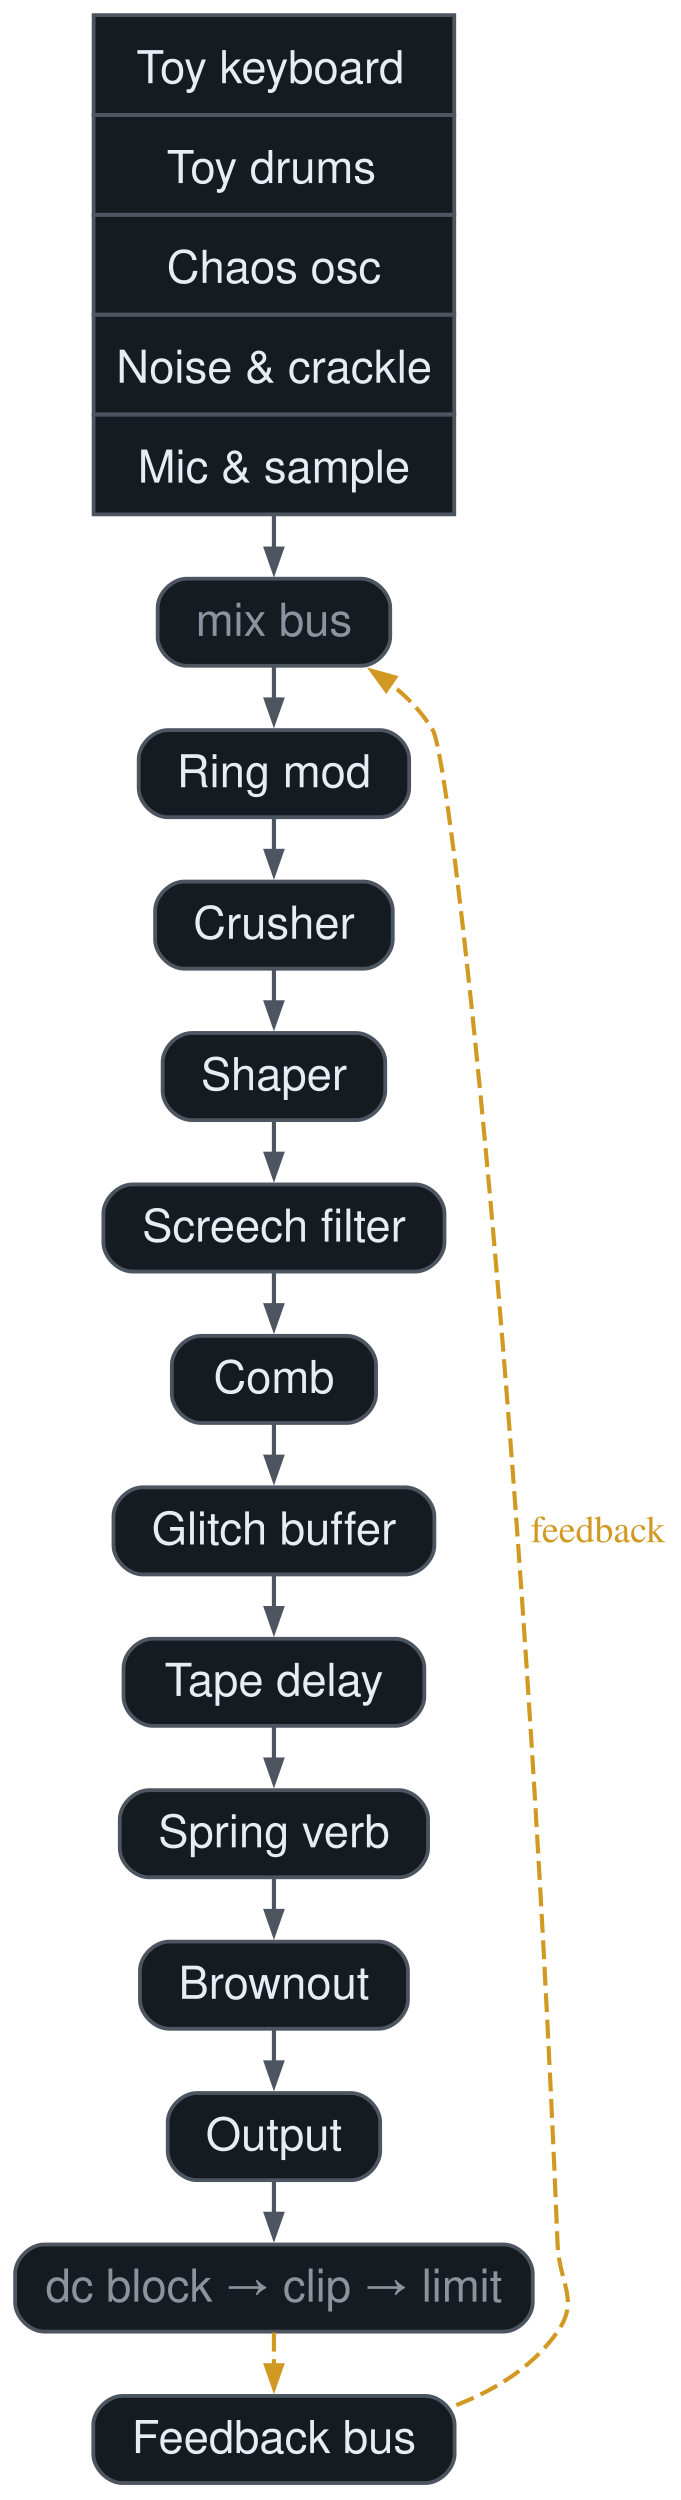
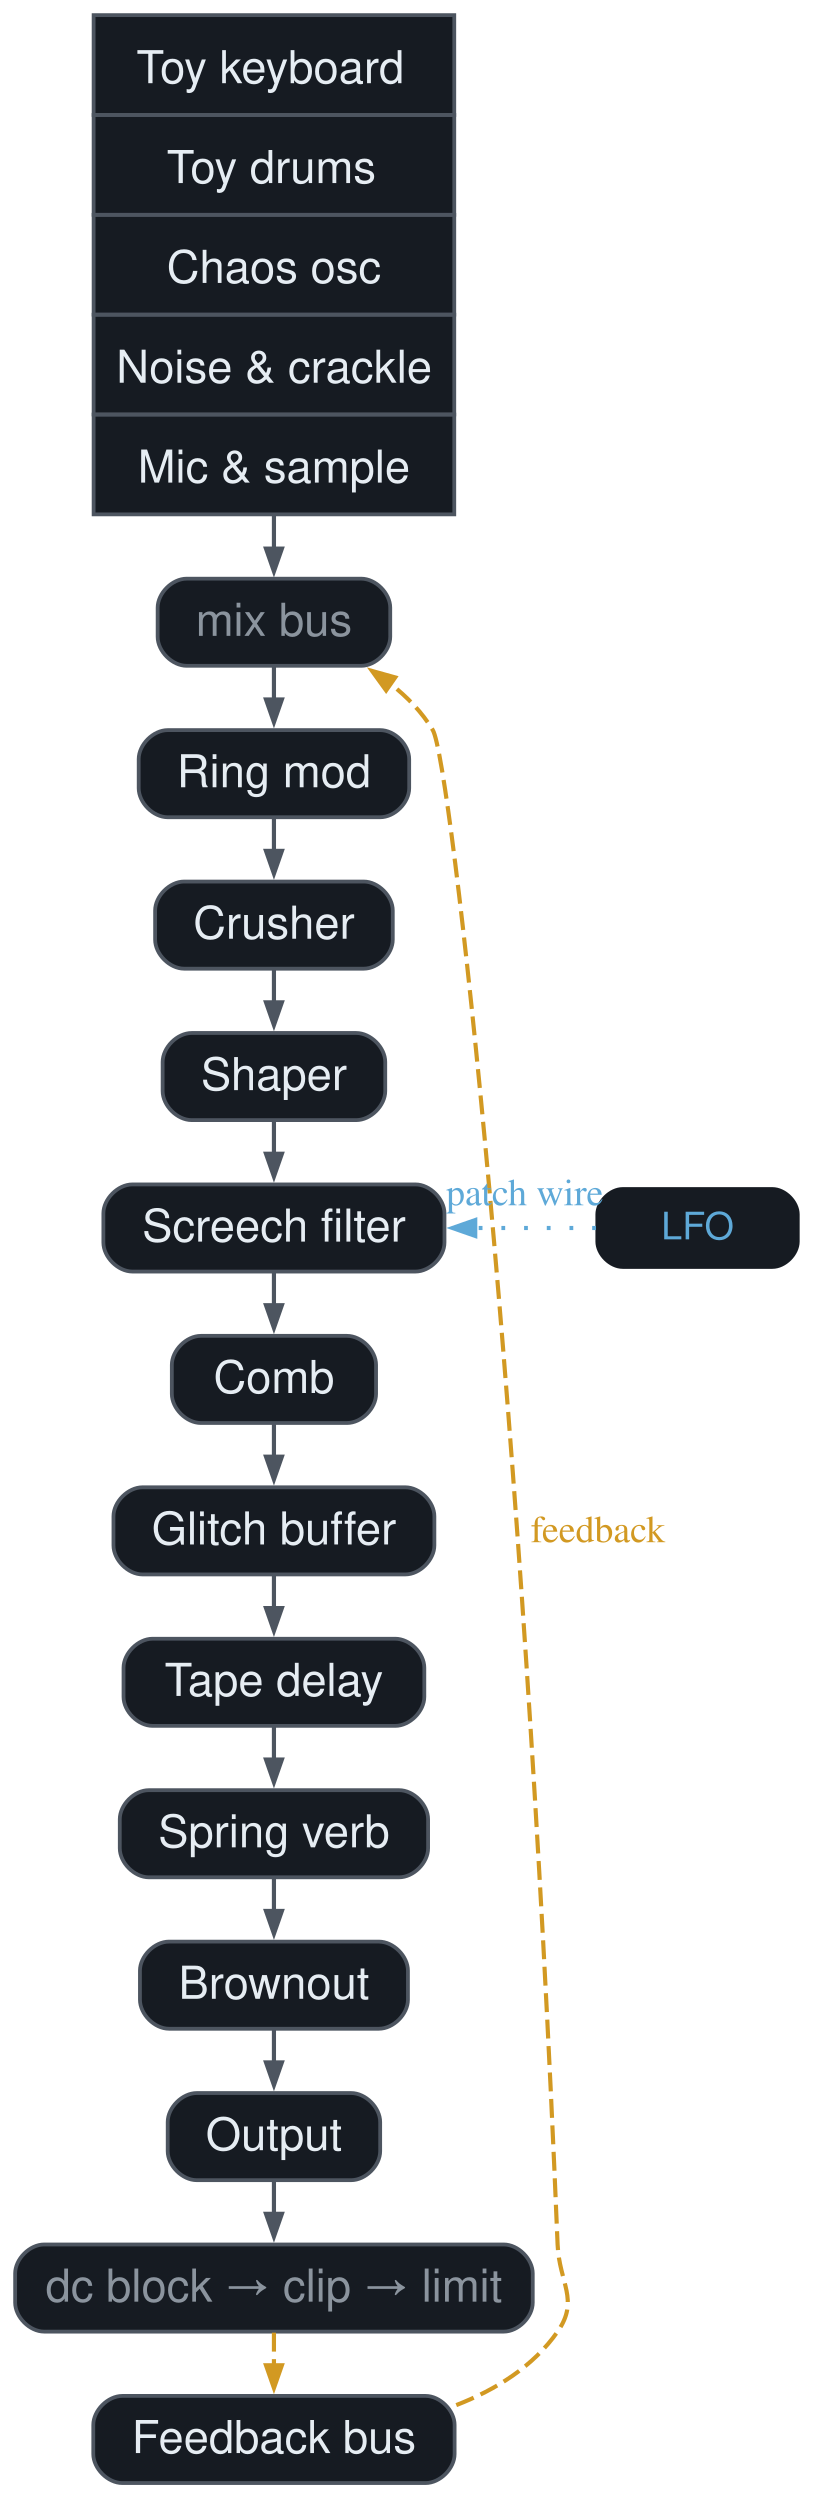
- <svg xmlns="http://www.w3.org/2000/svg" xmlns:xlink="http://www.w3.org/1999/xlink" width="180pt" height="661pt" viewBox="0.00 0.00 180.00 661.00">
+ <svg xmlns="http://www.w3.org/2000/svg" xmlns:xlink="http://www.w3.org/1999/xlink" width="215pt" height="661pt" viewBox="0.00 0.00 215.00 661.00">
  <g id="graph0" class="graph" transform="scale(1 1) rotate(0) translate(4 656.52)">
    <g id="node1" class="node">
      <path fill="#161b22" stroke="none" d="M104.11,-652.52C104.11,-652.52 32.75,-652.52 32.75,-652.52 26.75,-652.52 20.75,-646.52 20.75,-640.52 20.75,-640.52 20.75,-532.52 20.75,-532.52 20.75,-526.52 26.75,-520.52 32.75,-520.52 32.75,-520.52 104.11,-520.52 104.11,-520.52 110.11,-520.52 116.11,-526.52 116.11,-532.52 116.11,-532.52 116.11,-640.52 116.11,-640.52 116.11,-646.52 110.11,-652.52 104.11,-652.52" />
      <polygon fill="#161b22" stroke="none" points="20.75,-520.52 20.75,-652.52 116.11,-652.52 116.11,-520.52 20.75,-520.52" />
      <g id="a_node1_5">
        <a xlink:href="#group-Toy-keyboard" xlink:title="Toy keyboard">
          <polygon fill="none" stroke="#4d5560" points="20.75,-626.12 20.75,-652.52 116.11,-652.52 116.11,-626.12 20.75,-626.12" />
          <text xml:space="preserve" text-anchor="start" x="32.08" y="-634.52" font-family="Helvetica,sans-Serif" font-size="12.00" fill="#e6edf3">Toy keyboard</text>
        </a>
      </g>
      <g id="a_node1_6">
        <a xlink:href="#group-Toy-drums" xlink:title="Toy drums">
          <polygon fill="none" stroke="#4d5560" points="20.75,-599.72 20.75,-626.12 116.11,-626.12 116.11,-599.72 20.75,-599.72" />
          <text xml:space="preserve" text-anchor="start" x="40.09" y="-608.12" font-family="Helvetica,sans-Serif" font-size="12.00" fill="#e6edf3">Toy drums</text>
        </a>
      </g>
      <g id="a_node1_7">
        <a xlink:href="#group-Chaos-osc" xlink:title="Chaos osc">
          <polygon fill="none" stroke="#4d5560" points="20.75,-573.32 20.75,-599.72 116.11,-599.72 116.11,-573.32 20.75,-573.32" />
          <text xml:space="preserve" text-anchor="start" x="40.08" y="-581.72" font-family="Helvetica,sans-Serif" font-size="12.00" fill="#e6edf3">Chaos osc</text>
        </a>
      </g>
      <g id="a_node1_8">
        <a xlink:href="#group-Noise-crackle" xlink:title="Noise &amp; crackle">
          <polygon fill="none" stroke="#4d5560" points="20.75,-546.92 20.75,-573.32 116.11,-573.32 116.11,-546.92 20.75,-546.92" />
          <text xml:space="preserve" text-anchor="start" x="26.75" y="-555.32" font-family="Helvetica,sans-Serif" font-size="12.00" fill="#e6edf3">Noise &amp; crackle</text>
        </a>
      </g>
      <g id="a_node1_9">
        <a xlink:href="#group-Mic-sample" xlink:title="Mic &amp; sample">
          <polygon fill="none" stroke="#4d5560" points="20.75,-520.52 20.75,-546.92 116.11,-546.92 116.11,-520.52 20.75,-520.52" />
          <text xml:space="preserve" text-anchor="start" x="32.42" y="-528.92" font-family="Helvetica,sans-Serif" font-size="12.00" fill="#e6edf3">Mic &amp; sample</text>
        </a>
      </g>
    </g>
    <g id="node2" class="node">
      <path fill="#161b22" stroke="#4d5560" d="M91.5,-503.52C91.5,-503.52 45.36,-503.52 45.36,-503.52 41.52,-503.52 37.68,-499.68 37.68,-495.84 37.68,-495.84 37.68,-488.16 37.68,-488.16 37.68,-484.32 41.52,-480.48 45.36,-480.48 45.36,-480.48 91.5,-480.48 91.5,-480.48 95.34,-480.48 99.18,-484.32 99.18,-488.16 99.18,-488.16 99.18,-495.84 99.18,-495.84 99.18,-499.68 95.34,-503.52 91.5,-503.52" />
      <text xml:space="preserve" text-anchor="middle" x="68.43" y="-488.4" font-family="Helvetica,sans-Serif" font-size="12.00" fill="#8b949e">mix bus</text>
    </g>
    <g id="edge1" class="edge">
      <path fill="none" stroke="#4d5560" stroke-width="1.1" d="M68.43,-520.76C68.43,-517.44 68.43,-514.27 68.43,-511.34" />
      <polygon fill="#4d5560" stroke="#4d5560" stroke-width="1.1" points="70.53,-511.46 68.43,-505.46 66.33,-511.46 70.53,-511.46" />
    </g>
    <g id="node3" class="node">
      <g id="a_node3">
        <a xlink:href="#group-Ring-mod" xlink:title="Ring mod">
          <path fill="#161b22" stroke="#4d5560" d="M96.51,-463.48C96.51,-463.48 40.35,-463.48 40.35,-463.48 36.51,-463.48 32.67,-459.64 32.67,-455.8 32.67,-455.8 32.67,-448.12 32.67,-448.12 32.67,-444.28 36.51,-440.44 40.35,-440.44 40.35,-440.44 96.51,-440.44 96.51,-440.44 100.35,-440.44 104.19,-444.28 104.19,-448.12 104.19,-448.12 104.19,-455.8 104.19,-455.8 104.19,-459.64 100.35,-463.48 96.51,-463.48" />
          <text xml:space="preserve" text-anchor="middle" x="68.43" y="-448.36" font-family="Helvetica,sans-Serif" font-size="12.00" fill="#e6edf3">Ring mod</text>
        </a>
      </g>
    </g>
    <g id="edge2" class="edge">
      <path fill="none" stroke="#4d5560" stroke-width="1.1" d="M68.43,-480.2C68.43,-477.49 68.43,-474.51 68.43,-471.54" />
      <polygon fill="#4d5560" stroke="#4d5560" stroke-width="1.1" points="70.53,-471.58 68.43,-465.58 66.33,-471.58 70.53,-471.58" />
    </g>
    <g id="node4" class="node">
      <g id="a_node4">
        <a xlink:href="#group-Crusher" xlink:title="Crusher">
          <path fill="#161b22" stroke="#4d5560" d="M92.17,-423.44C92.17,-423.44 44.69,-423.44 44.69,-423.44 40.85,-423.44 37.01,-419.6 37.01,-415.76 37.01,-415.76 37.01,-408.08 37.01,-408.08 37.01,-404.24 40.85,-400.4 44.69,-400.4 44.69,-400.4 92.17,-400.4 92.17,-400.4 96.01,-400.4 99.85,-404.24 99.85,-408.08 99.85,-408.08 99.85,-415.76 99.85,-415.76 99.85,-419.6 96.01,-423.44 92.17,-423.44" />
          <text xml:space="preserve" text-anchor="middle" x="68.43" y="-408.32" font-family="Helvetica,sans-Serif" font-size="12.00" fill="#e6edf3">Crusher</text>
        </a>
      </g>
    </g>
    <g id="edge3" class="edge">
      <path fill="none" stroke="#4d5560" stroke-width="1.1" d="M68.43,-440.16C68.43,-437.45 68.43,-434.47 68.43,-431.5" />
      <polygon fill="#4d5560" stroke="#4d5560" stroke-width="1.1" points="70.53,-431.54 68.43,-425.54 66.33,-431.54 70.53,-431.54" />
    </g>
    <g id="node5" class="node">
      <g id="a_node5">
        <a xlink:href="#group-Shaper" xlink:title="Shaper">
          <path fill="#161b22" stroke="#4d5560" d="M90.18,-383.4C90.18,-383.4 46.68,-383.4 46.68,-383.4 42.84,-383.4 39,-379.56 39,-375.72 39,-375.72 39,-368.04 39,-368.04 39,-364.2 42.84,-360.36 46.68,-360.36 46.68,-360.36 90.18,-360.36 90.18,-360.36 94.02,-360.36 97.86,-364.2 97.86,-368.04 97.86,-368.04 97.86,-375.72 97.86,-375.72 97.86,-379.56 94.02,-383.4 90.18,-383.4" />
          <text xml:space="preserve" text-anchor="middle" x="68.43" y="-368.28" font-family="Helvetica,sans-Serif" font-size="12.00" fill="#e6edf3">Shaper</text>
        </a>
      </g>
    </g>
    <g id="edge4" class="edge">
      <path fill="none" stroke="#4d5560" stroke-width="1.1" d="M68.43,-400.12C68.43,-397.41 68.43,-394.43 68.43,-391.46" />
      <polygon fill="#4d5560" stroke="#4d5560" stroke-width="1.1" points="70.53,-391.5 68.43,-385.5 66.33,-391.5 70.53,-391.5" />
    </g>
    <g id="node6" class="node">
      <g id="a_node6">
        <a xlink:href="#group-Screech-filter" xlink:title="Screech filter">
          <path fill="#161b22" stroke="#4d5560" d="M105.84,-343.36C105.84,-343.36 31.01,-343.36 31.01,-343.36 27.17,-343.36 23.33,-339.52 23.33,-335.68 23.33,-335.68 23.33,-328 23.33,-328 23.33,-324.16 27.17,-320.32 31.01,-320.32 31.01,-320.32 105.84,-320.32 105.84,-320.32 109.68,-320.32 113.52,-324.16 113.52,-328 113.52,-328 113.52,-335.68 113.52,-335.68 113.52,-339.52 109.68,-343.36 105.84,-343.36" />
          <text xml:space="preserve" text-anchor="middle" x="68.43" y="-328.24" font-family="Helvetica,sans-Serif" font-size="12.00" fill="#e6edf3">Screech filter</text>
        </a>
      </g>
    </g>
    <g id="edge5" class="edge">
      <path fill="none" stroke="#4d5560" stroke-width="1.1" d="M68.43,-360.08C68.43,-357.37 68.43,-354.39 68.43,-351.42" />
      <polygon fill="#4d5560" stroke="#4d5560" stroke-width="1.1" points="70.53,-351.46 68.43,-345.46 66.33,-351.46 70.53,-351.46" />
    </g>
    <g id="node7" class="node">
      <g id="a_node7">
        <a xlink:href="#group-Comb" xlink:title="Comb">
          <path fill="#161b22" stroke="#4d5560" d="M87.75,-303.32C87.75,-303.32 49.11,-303.32 49.11,-303.32 45.27,-303.32 41.43,-299.48 41.43,-295.64 41.43,-295.64 41.43,-287.96 41.43,-287.96 41.43,-284.12 45.27,-280.28 49.11,-280.28 49.11,-280.28 87.75,-280.28 87.75,-280.28 91.59,-280.28 95.43,-284.12 95.43,-287.96 95.43,-287.96 95.43,-295.64 95.43,-295.64 95.43,-299.48 91.59,-303.32 87.75,-303.32" />
          <text xml:space="preserve" text-anchor="middle" x="68.43" y="-288.2" font-family="Helvetica,sans-Serif" font-size="12.00" fill="#e6edf3">Comb</text>
        </a>
      </g>
    </g>
    <g id="edge6" class="edge">
      <path fill="none" stroke="#4d5560" stroke-width="1.1" d="M68.43,-320.04C68.43,-317.33 68.43,-314.35 68.43,-311.38" />
      <polygon fill="#4d5560" stroke="#4d5560" stroke-width="1.1" points="70.53,-311.42 68.43,-305.42 66.33,-311.42 70.53,-311.42" />
    </g>
    <g id="node8" class="node">
      <g id="a_node8">
        <a xlink:href="#group-Glitch-buffer" xlink:title="Glitch buffer">
          <path fill="#161b22" stroke="#4d5560" d="M103.17,-263.28C103.17,-263.28 33.68,-263.28 33.68,-263.28 29.84,-263.28 26,-259.44 26,-255.6 26,-255.6 26,-247.92 26,-247.92 26,-244.08 29.84,-240.24 33.68,-240.24 33.68,-240.24 103.17,-240.24 103.17,-240.24 107.01,-240.24 110.85,-244.08 110.85,-247.92 110.85,-247.92 110.85,-255.6 110.85,-255.6 110.85,-259.44 107.01,-263.28 103.17,-263.28" />
          <text xml:space="preserve" text-anchor="middle" x="68.43" y="-248.16" font-family="Helvetica,sans-Serif" font-size="12.00" fill="#e6edf3">Glitch buffer</text>
        </a>
      </g>
    </g>
    <g id="edge7" class="edge">
      <path fill="none" stroke="#4d5560" stroke-width="1.1" d="M68.43,-280C68.43,-277.29 68.43,-274.31 68.43,-271.34" />
      <polygon fill="#4d5560" stroke="#4d5560" stroke-width="1.1" points="70.53,-271.38 68.43,-265.38 66.33,-271.38 70.53,-271.38" />
    </g>
    <g id="node9" class="node">
      <g id="a_node9">
        <a xlink:href="#group-Tape-delay" xlink:title="Tape delay">
          <path fill="#161b22" stroke="#4d5560" d="M100.51,-223.24C100.51,-223.24 36.34,-223.24 36.34,-223.24 32.5,-223.24 28.66,-219.4 28.66,-215.56 28.66,-215.56 28.66,-207.88 28.66,-207.88 28.66,-204.04 32.5,-200.2 36.34,-200.2 36.34,-200.2 100.51,-200.2 100.51,-200.2 104.35,-200.2 108.19,-204.04 108.19,-207.88 108.19,-207.88 108.19,-215.56 108.19,-215.56 108.19,-219.4 104.35,-223.24 100.51,-223.24" />
          <text xml:space="preserve" text-anchor="middle" x="68.43" y="-208.12" font-family="Helvetica,sans-Serif" font-size="12.00" fill="#e6edf3">Tape delay</text>
        </a>
      </g>
    </g>
    <g id="edge8" class="edge">
      <path fill="none" stroke="#4d5560" stroke-width="1.1" d="M68.43,-239.96C68.43,-237.25 68.43,-234.27 68.43,-231.3" />
      <polygon fill="#4d5560" stroke="#4d5560" stroke-width="1.1" points="70.53,-231.34 68.43,-225.34 66.33,-231.34 70.53,-231.34" />
    </g>
    <g id="node10" class="node">
      <g id="a_node10">
        <a xlink:href="#group-Spring-verb" xlink:title="Spring verb">
          <path fill="#161b22" stroke="#4d5560" d="M101.51,-183.2C101.51,-183.2 35.35,-183.2 35.35,-183.2 31.51,-183.2 27.67,-179.36 27.67,-175.52 27.67,-175.52 27.67,-167.84 27.67,-167.84 27.67,-164 31.51,-160.16 35.35,-160.16 35.35,-160.16 101.51,-160.16 101.51,-160.16 105.35,-160.16 109.19,-164 109.19,-167.84 109.19,-167.84 109.19,-175.52 109.19,-175.52 109.19,-179.36 105.35,-183.2 101.51,-183.2" />
          <text xml:space="preserve" text-anchor="middle" x="68.43" y="-168.08" font-family="Helvetica,sans-Serif" font-size="12.00" fill="#e6edf3">Spring verb</text>
        </a>
      </g>
    </g>
    <g id="edge9" class="edge">
      <path fill="none" stroke="#4d5560" stroke-width="1.1" d="M68.43,-199.92C68.43,-197.21 68.43,-194.23 68.43,-191.26" />
      <polygon fill="#4d5560" stroke="#4d5560" stroke-width="1.1" points="70.53,-191.3 68.43,-185.3 66.33,-191.3 70.53,-191.3" />
    </g>
    <g id="node11" class="node">
      <g id="a_node11">
        <a xlink:href="#group-Brownout" xlink:title="Brownout">
          <path fill="#161b22" stroke="#4d5560" d="M96.18,-143.16C96.18,-143.16 40.68,-143.16 40.68,-143.16 36.84,-143.16 33,-139.32 33,-135.48 33,-135.48 33,-127.8 33,-127.8 33,-123.96 36.84,-120.12 40.68,-120.12 40.68,-120.12 96.18,-120.12 96.18,-120.12 100.02,-120.12 103.86,-123.96 103.86,-127.8 103.86,-127.8 103.86,-135.48 103.86,-135.48 103.86,-139.32 100.02,-143.16 96.18,-143.16" />
          <text xml:space="preserve" text-anchor="middle" x="68.43" y="-128.04" font-family="Helvetica,sans-Serif" font-size="12.00" fill="#e6edf3">Brownout</text>
        </a>
      </g>
    </g>
    <g id="edge10" class="edge">
      <path fill="none" stroke="#4d5560" stroke-width="1.1" d="M68.43,-159.88C68.43,-157.17 68.43,-154.19 68.43,-151.22" />
      <polygon fill="#4d5560" stroke="#4d5560" stroke-width="1.1" points="70.53,-151.26 68.43,-145.26 66.33,-151.26 70.53,-151.26" />
    </g>
    <g id="node12" class="node">
      <g id="a_node12">
        <a xlink:href="#group-Output" xlink:title="Output">
          <path fill="#161b22" stroke="#4d5560" d="M88.84,-103.12C88.84,-103.12 48.02,-103.12 48.02,-103.12 44.18,-103.12 40.34,-99.28 40.34,-95.44 40.34,-95.44 40.34,-87.76 40.34,-87.76 40.34,-83.92 44.18,-80.08 48.02,-80.08 48.02,-80.08 88.84,-80.08 88.84,-80.08 92.68,-80.08 96.52,-83.92 96.52,-87.76 96.52,-87.76 96.52,-95.44 96.52,-95.44 96.52,-99.28 92.68,-103.12 88.84,-103.12" />
          <text xml:space="preserve" text-anchor="middle" x="68.43" y="-88" font-family="Helvetica,sans-Serif" font-size="12.00" fill="#e6edf3">Output</text>
        </a>
      </g>
    </g>
    <g id="edge11" class="edge">
      <path fill="none" stroke="#4d5560" stroke-width="1.1" d="M68.43,-119.84C68.43,-117.13 68.43,-114.15 68.43,-111.18" />
      <polygon fill="#4d5560" stroke="#4d5560" stroke-width="1.1" points="70.53,-111.22 68.43,-105.22 66.33,-111.22 70.53,-111.22" />
    </g>
    <g id="node13" class="node">
      <path fill="#161b22" stroke="#4d5560" d="M129.18,-63.08C129.18,-63.08 7.68,-63.08 7.68,-63.08 3.84,-63.08 0,-59.24 0,-55.4 0,-55.4 0,-47.72 0,-47.72 0,-43.88 3.84,-40.04 7.68,-40.04 7.68,-40.04 129.18,-40.04 129.18,-40.04 133.02,-40.04 136.86,-43.88 136.86,-47.72 136.86,-47.72 136.86,-55.4 136.86,-55.4 136.86,-59.24 133.02,-63.08 129.18,-63.08" />
      <text xml:space="preserve" text-anchor="middle" x="68.43" y="-47.96" font-family="Helvetica,sans-Serif" font-size="12.00" fill="#8b949e">dc block → clip → limit</text>
    </g>
    <g id="edge12" class="edge">
      <path fill="none" stroke="#4d5560" stroke-width="1.1" d="M68.43,-79.8C68.43,-77.09 68.43,-74.11 68.43,-71.14" />
      <polygon fill="#4d5560" stroke="#4d5560" stroke-width="1.1" points="70.53,-71.18 68.43,-65.18 66.33,-71.18 70.53,-71.18" />
    </g>
    <g id="node14" class="node">
      <g id="a_node14">
        <a xlink:href="#group-Feedback-bus" xlink:title="Feedback bus">
          <path fill="#161b22" stroke="#4d5560" d="M108.52,-23.04C108.52,-23.04 28.34,-23.04 28.34,-23.04 24.5,-23.04 20.66,-19.2 20.66,-15.36 20.66,-15.36 20.66,-7.68 20.66,-7.68 20.66,-3.84 24.5,0 28.34,0 28.34,0 108.52,0 108.52,0 112.36,0 116.2,-3.84 116.2,-7.68 116.2,-7.68 116.2,-15.36 116.2,-15.36 116.2,-19.2 112.36,-23.04 108.52,-23.04" />
          <text xml:space="preserve" text-anchor="middle" x="68.43" y="-7.92" font-family="Helvetica,sans-Serif" font-size="12.00" fill="#e6edf3">Feedback bus</text>
        </a>
      </g>
    </g>
    <g id="edge13" class="edge">
      <path fill="none" stroke="#d29922" stroke-width="1.1" stroke-dasharray="5,2" d="M68.43,-39.76C68.43,-37.05 68.43,-34.07 68.43,-31.1" />
      <polygon fill="#d29922" stroke="#d29922" stroke-width="1.1" points="70.53,-31.14 68.43,-25.14 66.33,-31.14 70.53,-31.14" />
    </g>
    <g id="edge14" class="edge">
      <path fill="none" stroke="#d29922" stroke-width="1.1" stroke-dasharray="5,2" d="M116.64,-20.61C127.13,-24.69 137,-30.83 143.43,-40.04 149.29,-48.44 143.85,-52.85 143.43,-63.08 134.49,-281.24 115.28,-455.33 110.43,-463.48 107.61,-468.22 103.62,-472.29 99.21,-475.75" />
      <polygon fill="#d29922" stroke="#d29922" stroke-width="1.1" points="98.09,-473.97 94.37,-479.12 100.49,-477.41 98.09,-473.97" />
      <text xml:space="preserve" text-anchor="middle" x="152.84" y="-248.76" font-family="Times,serif" font-size="10.00" fill="#d29922"> feedback</text>
    </g>
+     <g id="node15" class="node">
+       <path fill="#161b22" stroke="none" d="M200.23,-342.64C200.23,-342.64 160.63,-342.64 160.63,-342.64 157.03,-342.64 153.43,-339.04 153.43,-335.44 153.43,-335.44 153.43,-328.24 153.43,-328.24 153.43,-324.64 157.03,-321.04 160.63,-321.04 160.63,-321.04 200.23,-321.04 200.23,-321.04 203.83,-321.04 207.43,-324.64 207.43,-328.24 207.43,-328.24 207.43,-335.44 207.43,-335.44 207.43,-339.04 203.83,-342.64 200.23,-342.64" />
+       <text xml:space="preserve" text-anchor="middle" x="180.43" y="-328.84" font-family="Helvetica,sans-Serif" font-size="10.00" fill="#5ea9d8">LFO</text>
+     </g>
+     <g id="edge15" class="edge">
+       <path fill="none" stroke="#5ea9d8" stroke-width="1.1" stroke-dasharray="1,5" d="M153.57,-331.84C143.93,-331.84 132.7,-331.84 121.61,-331.84" />
+       <polygon fill="#5ea9d8" stroke="#5ea9d8" stroke-width="1.1" points="121.65,-329.74 115.65,-331.84 121.65,-333.94 121.65,-329.74" />
+       <text xml:space="preserve" text-anchor="middle" x="133.47" y="-337.84" font-family="Times,serif" font-size="10.00" fill="#5ea9d8"> patch wire</text>
+     </g>
  </g>
</svg>
